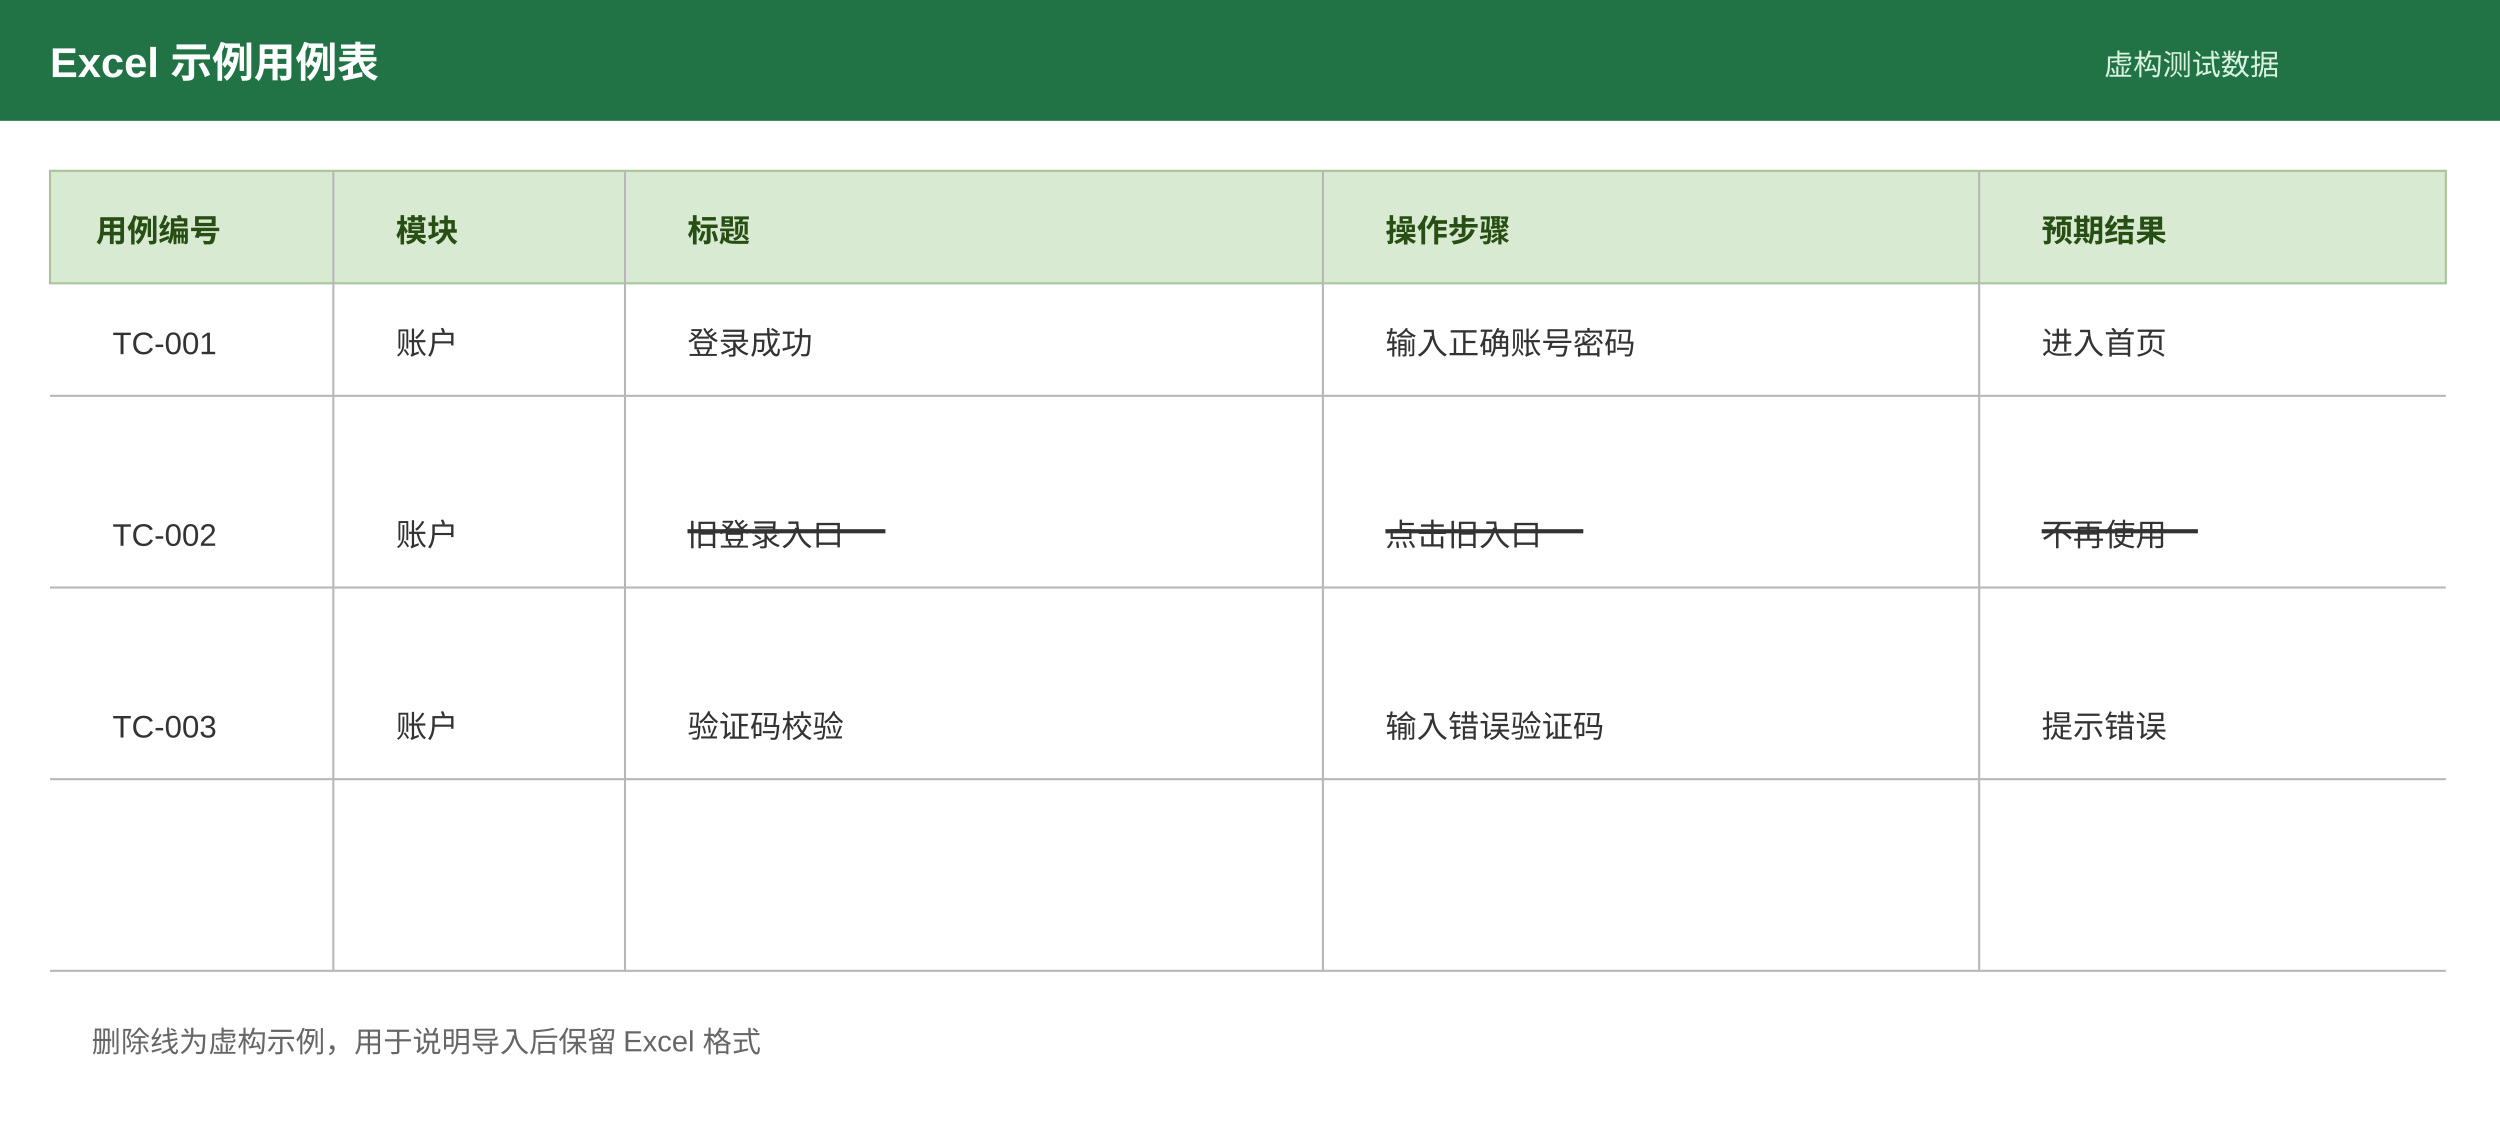
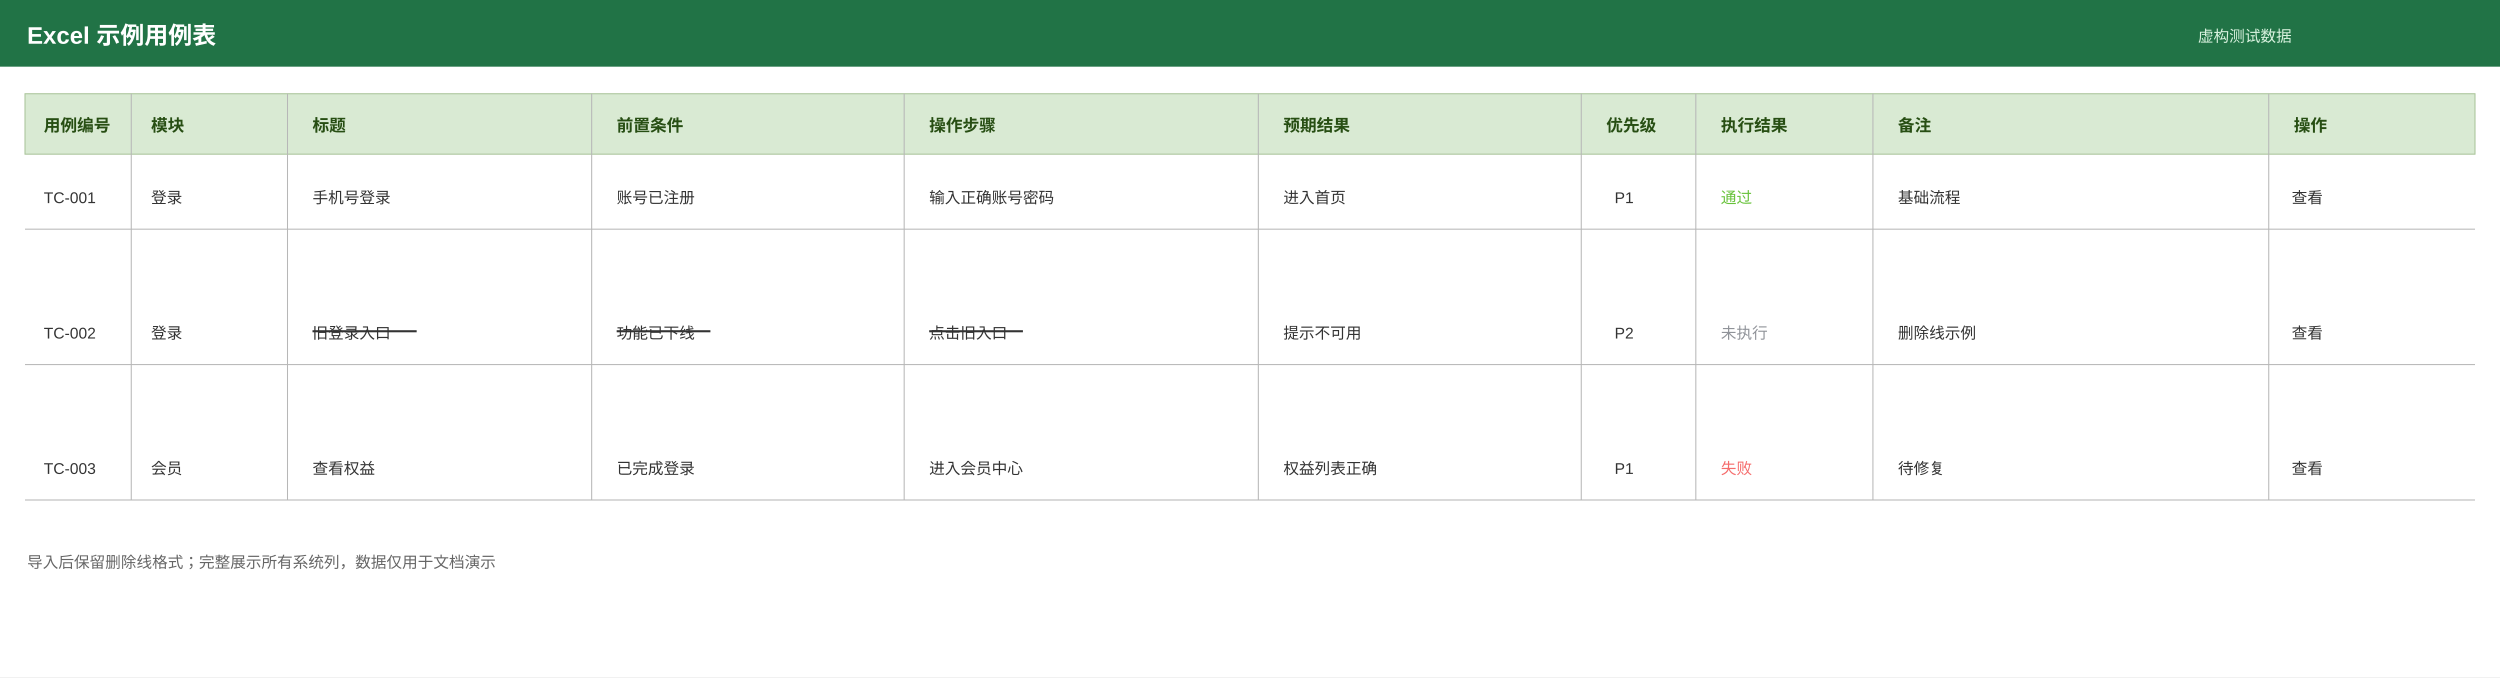
- <svg xmlns="http://www.w3.org/2000/svg" width="1200" height="540" viewBox="0 0 1200 540">
-   <rect width="1200" height="540" fill="#ffffff" />
-   <rect width="1200" height="58" fill="#217346" />
-   <text x="24" y="37" font-size="20" font-family="Microsoft YaHei,Arial,sans-serif" font-weight="700" fill="#ffffff">Excel 示例用例表</text>
-   <text x="1010" y="36" font-size="14" font-family="Microsoft YaHei,Arial,sans-serif" fill="#d9f2df">虚构测试数据</text>
-   <rect x="24" y="82" width="1150" height="54" fill="#d9ead3" stroke="#a9c49a" />
-   <text x="46" y="116" font-size="15" font-family="Microsoft YaHei,Arial,sans-serif" font-weight="700" fill="#274e13">用例编号</text>
-   <text x="190" y="116" font-size="15" font-family="Microsoft YaHei,Arial,sans-serif" font-weight="700" fill="#274e13">模块</text>
-   <text x="330" y="116" font-size="15" font-family="Microsoft YaHei,Arial,sans-serif" font-weight="700" fill="#274e13">标题</text>
-   <text x="665" y="116" font-size="15" font-family="Microsoft YaHei,Arial,sans-serif" font-weight="700" fill="#274e13">操作步骤</text>
-   <text x="980" y="116" font-size="15" font-family="Microsoft YaHei,Arial,sans-serif" font-weight="700" fill="#274e13">预期结果</text>
-   <line x1="24" y1="190" x2="1174" y2="190" stroke="#b7b7b7" />
-   <line x1="24" y1="282" x2="1174" y2="282" stroke="#b7b7b7" />
-   <line x1="24" y1="374" x2="1174" y2="374" stroke="#b7b7b7" />
-   <line x1="24" y1="466" x2="1174" y2="466" stroke="#b7b7b7" />
-   <line x1="160" y1="82" x2="160" y2="466" stroke="#b7b7b7" />
-   <line x1="300" y1="82" x2="300" y2="466" stroke="#b7b7b7" />
-   <line x1="635" y1="82" x2="635" y2="466" stroke="#b7b7b7" />
-   <line x1="950" y1="82" x2="950" y2="466" stroke="#b7b7b7" />
-   <text x="54" y="170" font-size="15" font-family="Microsoft YaHei,Arial,sans-serif" fill="#333333">TC-001</text>
-   <text x="190" y="170" font-size="15" font-family="Microsoft YaHei,Arial,sans-serif" fill="#333333">账户</text>
-   <text x="330" y="170" font-size="15" font-family="Microsoft YaHei,Arial,sans-serif" fill="#333333">登录成功</text>
-   <text x="665" y="170" font-size="15" font-family="Microsoft YaHei,Arial,sans-serif" fill="#333333">输入正确账号密码</text>
-   <text x="980" y="170" font-size="15" font-family="Microsoft YaHei,Arial,sans-serif" fill="#333333">进入首页</text>
-   <text x="54" y="262" font-size="15" font-family="Microsoft YaHei,Arial,sans-serif" fill="#333333">TC-002</text>
-   <text x="190" y="262" font-size="15" font-family="Microsoft YaHei,Arial,sans-serif" fill="#333333">账户</text>
-   <text x="330" y="262" font-size="15" font-family="Microsoft YaHei,Arial,sans-serif" fill="#333333">旧登录入口</text>
-   <line x1="330" y1="255" x2="425" y2="255" stroke="#333333" stroke-width="2" />
-   <text x="665" y="262" font-size="15" font-family="Microsoft YaHei,Arial,sans-serif" fill="#333333">点击旧入口</text>
-   <line x1="665" y1="255" x2="760" y2="255" stroke="#333333" stroke-width="2" />
-   <text x="980" y="262" font-size="15" font-family="Microsoft YaHei,Arial,sans-serif" fill="#333333">不再使用</text>
-   <line x1="980" y1="255" x2="1055" y2="255" stroke="#333333" stroke-width="2" />
-   <text x="54" y="354" font-size="15" font-family="Microsoft YaHei,Arial,sans-serif" fill="#333333">TC-003</text>
-   <text x="190" y="354" font-size="15" font-family="Microsoft YaHei,Arial,sans-serif" fill="#333333">账户</text>
-   <text x="330" y="354" font-size="15" font-family="Microsoft YaHei,Arial,sans-serif" fill="#333333">验证码校验</text>
-   <text x="665" y="354" font-size="15" font-family="Microsoft YaHei,Arial,sans-serif" fill="#333333">输入错误验证码</text>
-   <text x="980" y="354" font-size="15" font-family="Microsoft YaHei,Arial,sans-serif" fill="#333333">提示错误</text>
-   <text x="44" y="505" font-size="14" font-family="Microsoft YaHei,Arial,sans-serif" fill="#666666">删除线为虚构示例，用于说明导入后保留 Excel 格式</text>
+ <svg xmlns="http://www.w3.org/2000/svg" width="2400" height="650" viewBox="0 0 2400 650">
+   <rect width="2400" height="650" fill="#ffffff" />
+   <rect width="2400" height="64" fill="#217346" />
+   <text x="26" y="42" font-size="23" font-family="Microsoft YaHei,Arial,sans-serif" font-weight="700" fill="#ffffff">Excel 示例用例表</text>
+   <text x="2110" y="40" font-size="15" font-family="Microsoft YaHei,Arial,sans-serif" fill="#d9f2df">虚构测试数据</text>
+   <rect x="24" y="90" width="2352" height="58" fill="#d9ead3" stroke="#a9c49a" />
+   <g font-family="Microsoft YaHei,Arial,sans-serif" font-size="16" font-weight="700" fill="#274e13">
+     <text x="42" y="126">用例编号</text>
+     <text x="145" y="126">模块</text>
+     <text x="300" y="126">标题</text>
+     <text x="592" y="126">前置条件</text>
+     <text x="892" y="126">操作步骤</text>
+     <text x="1232" y="126">预期结果</text>
+     <text x="1542" y="126">优先级</text>
+     <text x="1652" y="126">执行结果</text>
+     <text x="1822" y="126">备注</text>
+     <text x="2202" y="126">操作</text>
+   </g>
+   <g stroke="#b7b7b7">
+     <line x1="24" y1="220" x2="2376" y2="220" />
+     <line x1="24" y1="350" x2="2376" y2="350" />
+     <line x1="24" y1="480" x2="2376" y2="480" />
+     <line x1="126" y1="90" x2="126" y2="480" />
+     <line x1="276" y1="90" x2="276" y2="480" />
+     <line x1="568" y1="90" x2="568" y2="480" />
+     <line x1="868" y1="90" x2="868" y2="480" />
+     <line x1="1208" y1="90" x2="1208" y2="480" />
+     <line x1="1518" y1="90" x2="1518" y2="480" />
+     <line x1="1628" y1="90" x2="1628" y2="480" />
+     <line x1="1798" y1="90" x2="1798" y2="480" />
+     <line x1="2178" y1="90" x2="2178" y2="480" />
+   </g>
+   <g font-family="Microsoft YaHei,Arial,sans-serif" font-size="15" fill="#333333">
+     <text x="42" y="195">TC-001</text>
+     <text x="145" y="195">登录</text>
+     <text x="300" y="195">手机号登录</text>
+     <text x="592" y="195">账号已注册</text>
+     <text x="892" y="195">输入正确账号密码</text>
+     <text x="1232" y="195">进入首页</text>
+     <text x="1550" y="195">P1</text>
+     <text x="1652" y="195" fill="#67c23a">通过</text>
+     <text x="1822" y="195">基础流程</text>
+     <text x="2200" y="195">查看</text>
+     <text x="42" y="325">TC-002</text>
+     <text x="145" y="325">登录</text>
+     <text x="300" y="325">旧登录入口</text>
+     <line x1="300" y1="318" x2="400" y2="318" stroke="#333333" stroke-width="2" />
+     <text x="592" y="325">功能已下线</text>
+     <line x1="592" y1="318" x2="682" y2="318" stroke="#333333" stroke-width="2" />
+     <text x="892" y="325">点击旧入口</text>
+     <line x1="892" y1="318" x2="982" y2="318" stroke="#333333" stroke-width="2" />
+     <text x="1232" y="325">提示不可用</text>
+     <text x="1550" y="325">P2</text>
+     <text x="1652" y="325" fill="#909399">未执行</text>
+     <text x="1822" y="325">删除线示例</text>
+     <text x="2200" y="325">查看</text>
+     <text x="42" y="455">TC-003</text>
+     <text x="145" y="455">会员</text>
+     <text x="300" y="455">查看权益</text>
+     <text x="592" y="455">已完成登录</text>
+     <text x="892" y="455">进入会员中心</text>
+     <text x="1232" y="455">权益列表正确</text>
+     <text x="1550" y="455">P1</text>
+     <text x="1652" y="455" fill="#f56c6c">失败</text>
+     <text x="1822" y="455">待修复</text>
+     <text x="2200" y="455">查看</text>
+   </g>
+   <text x="26" y="545" font-size="15" font-family="Microsoft YaHei,Arial,sans-serif" fill="#666666">导入后保留删除线格式；完整展示所有系统列，数据仅用于文档演示</text>
</svg>
